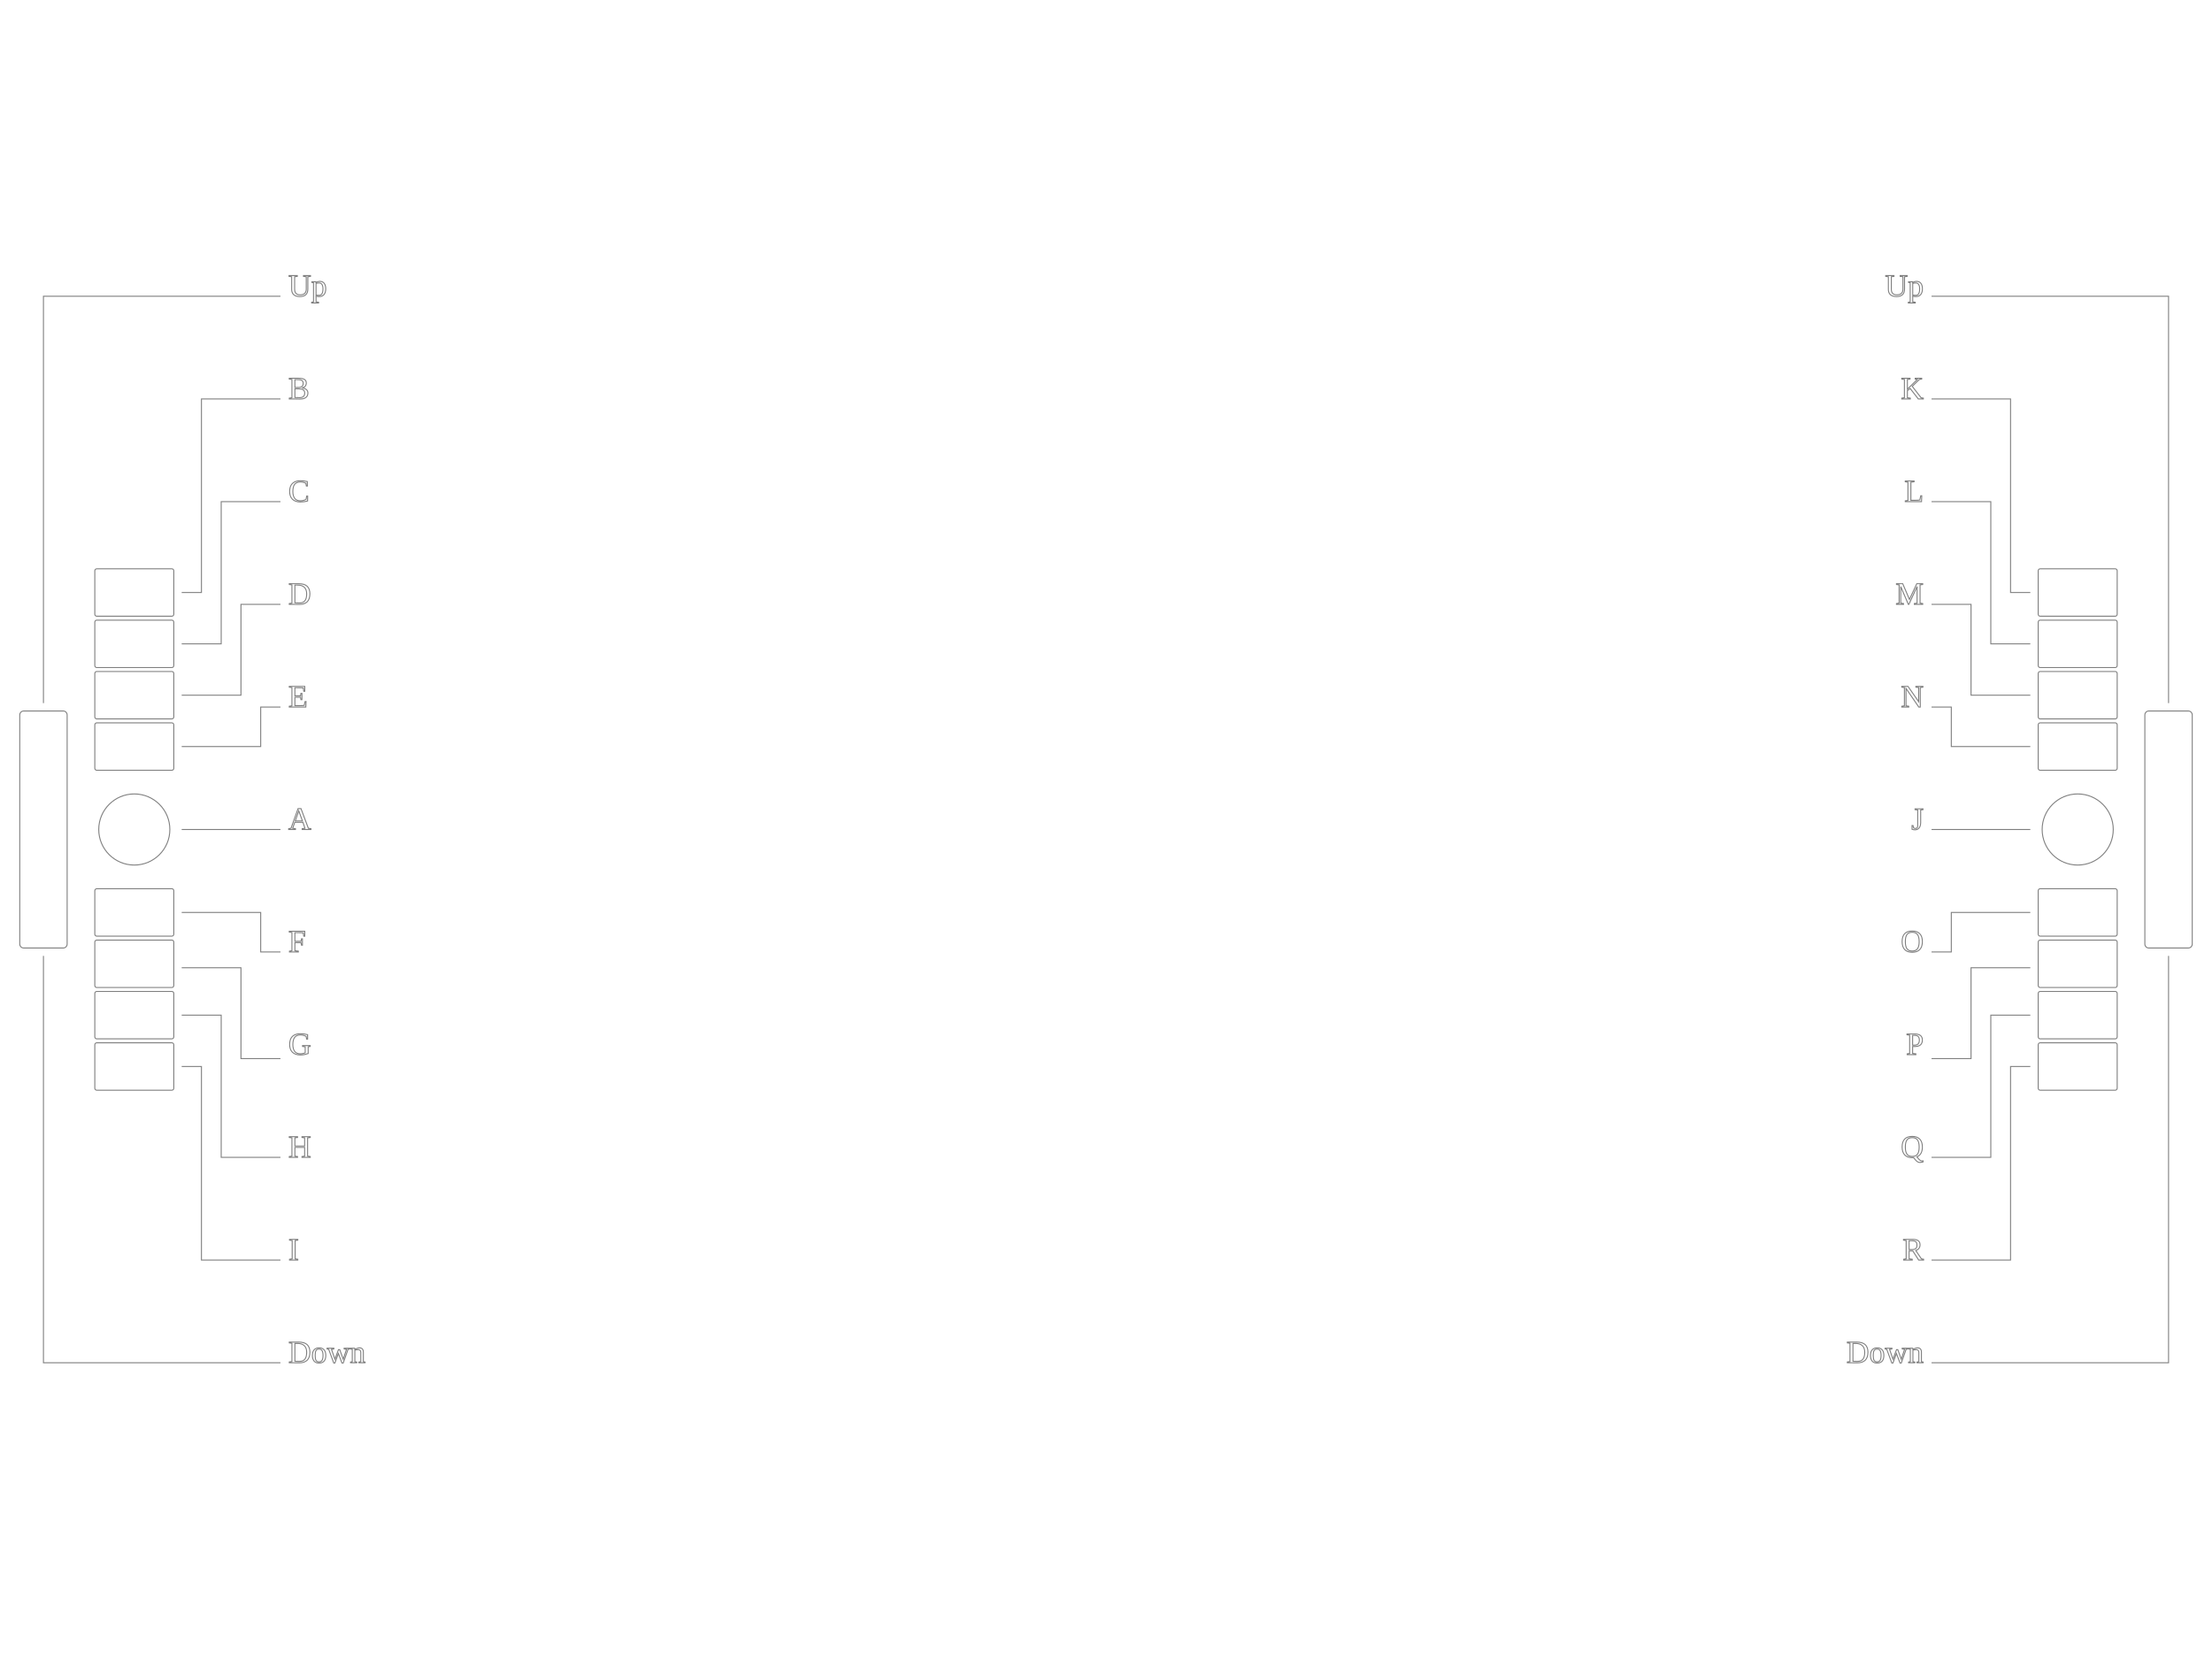
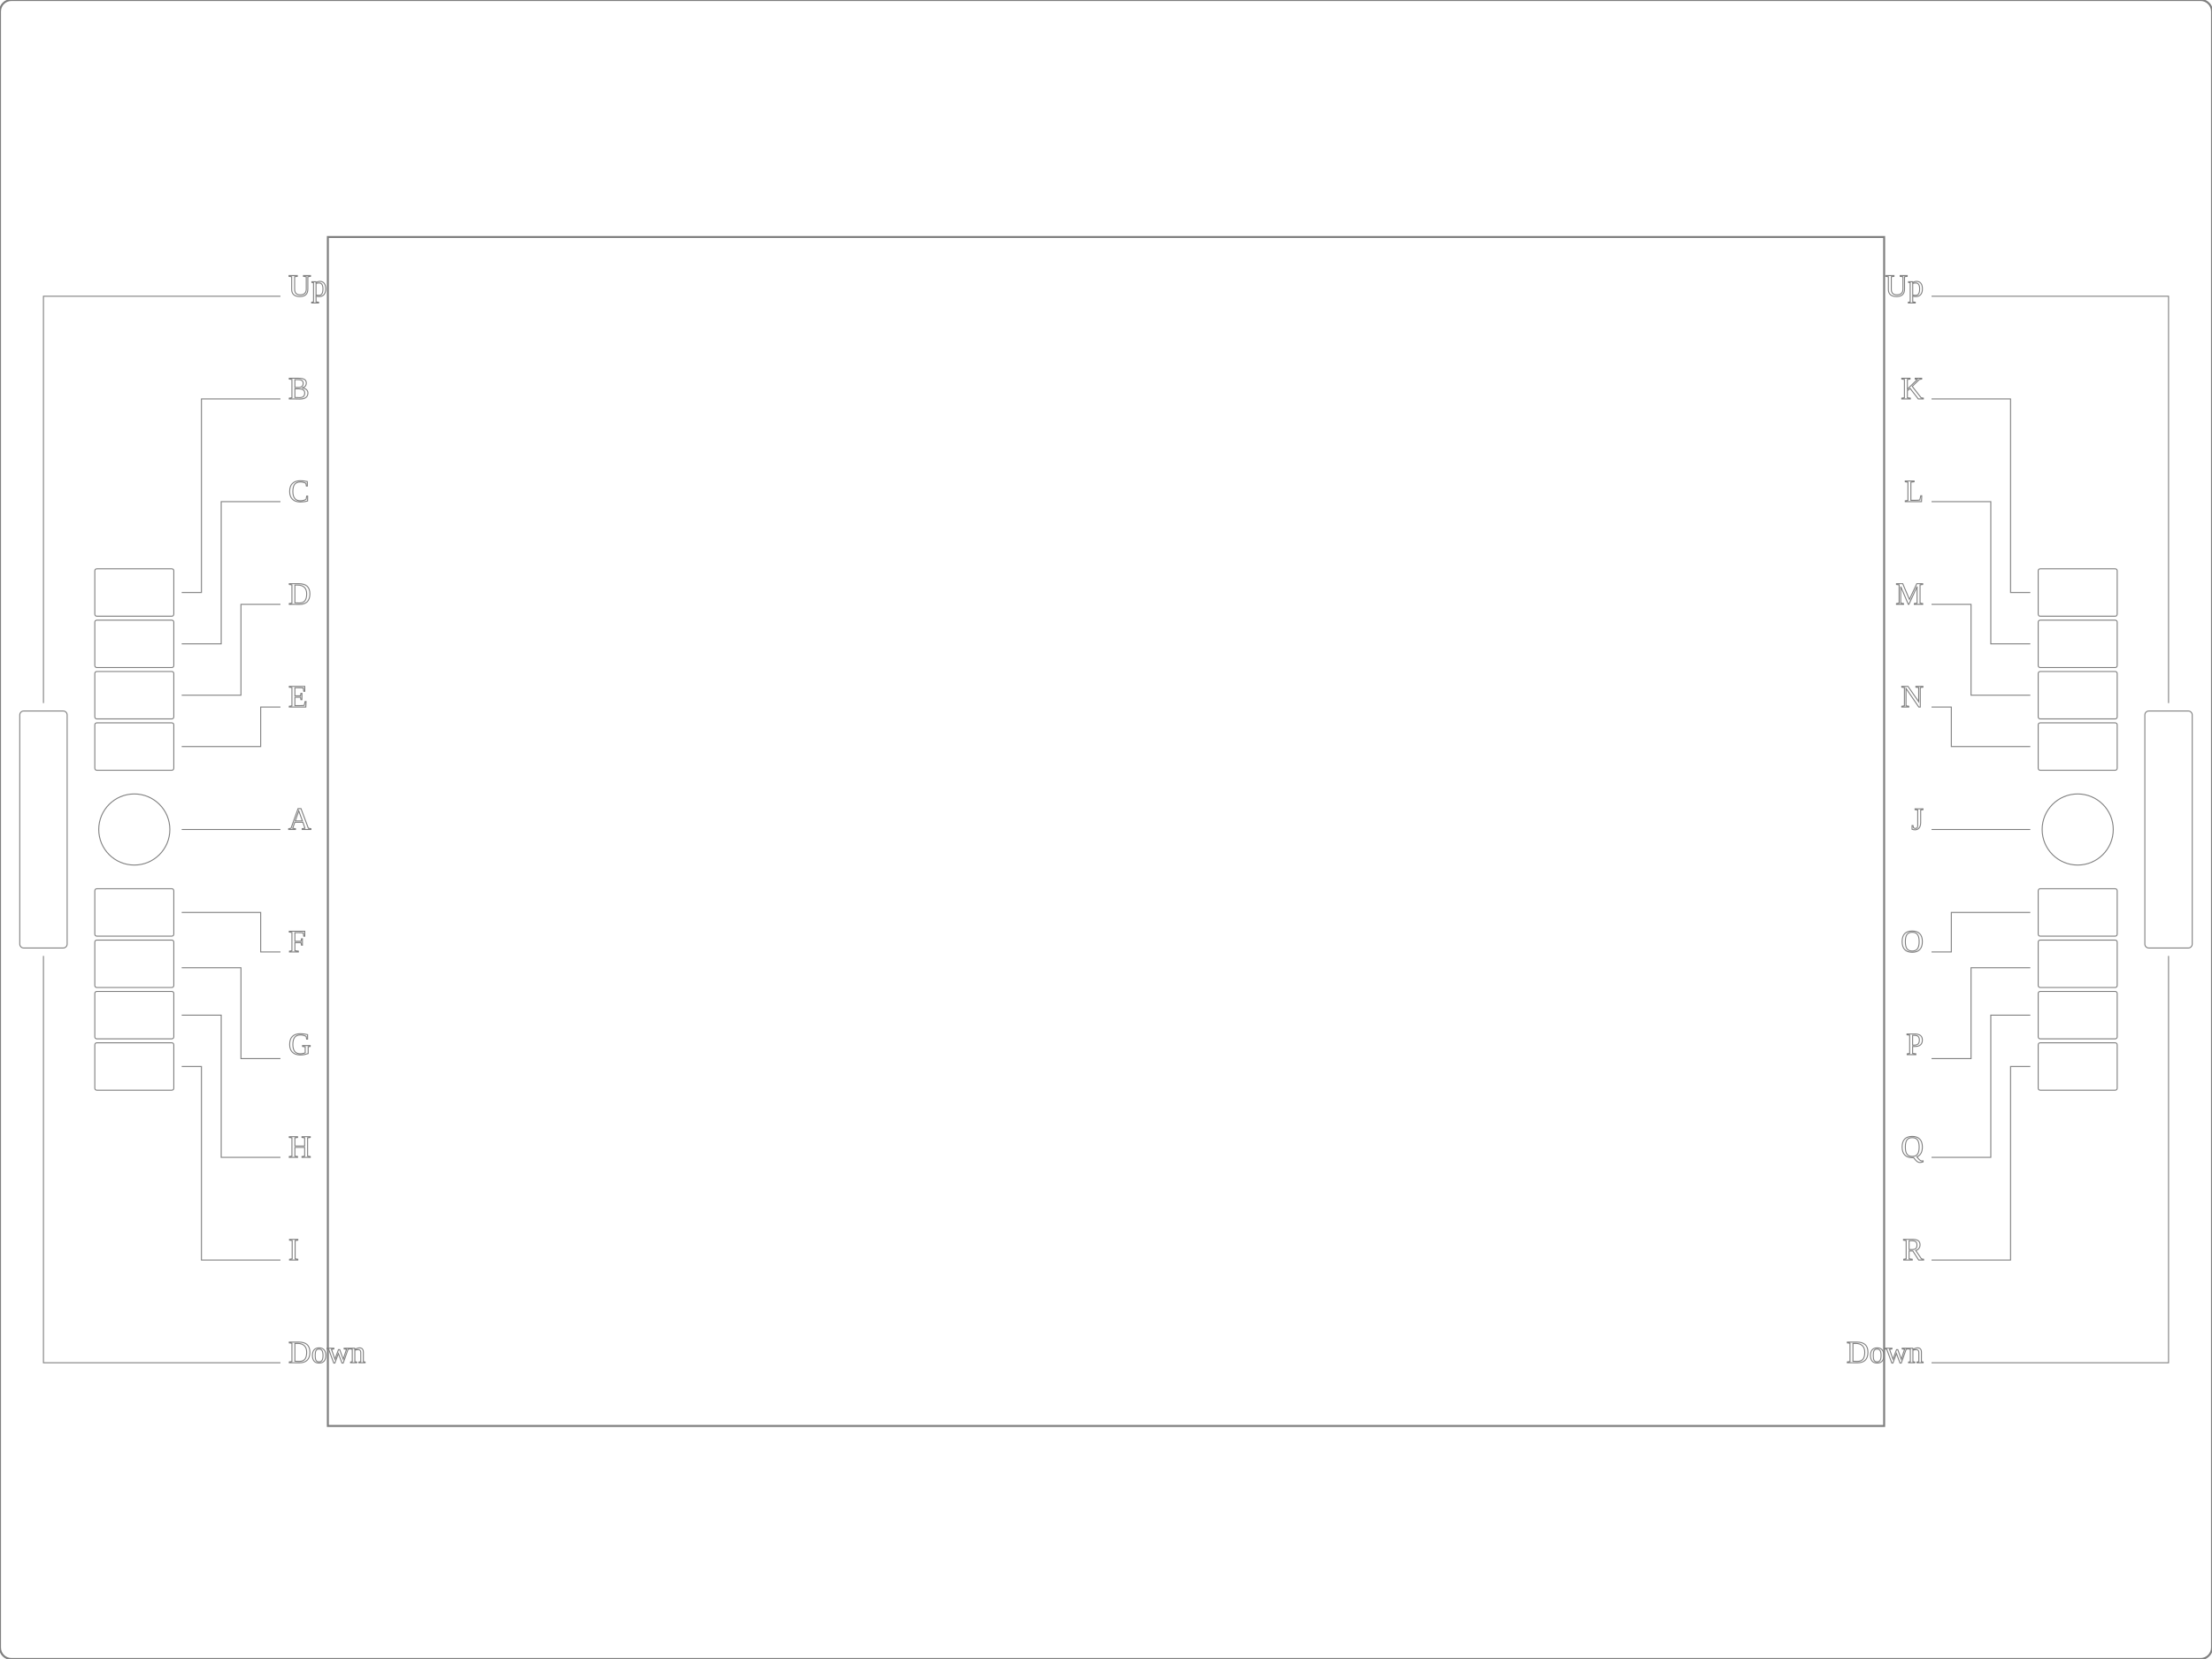
<svg xmlns="http://www.w3.org/2000/svg" version="1.1" style="color:#000000;stroke:#7f7f7f;fill:none;stroke-width:.25;font-size:8" id="cintiq-21ux2" width="560" height="420">
  <g>
    <rect id="ButtonB" class="B Button" rx=".5" ry=".5" x="24" y="144" width="20" height="12" />
    <path id="LeaderB" class="B Leader" d="M 46 150 l 5 0 l 0 -49 l 20 0" />
    <text id="LabelB" class="B Label" x="73" y="101" style="text-anchor:start;">B</text>
  </g>
  <g>
    <rect id="ButtonC" class="C Button" rx=".5" ry=".5" x="24" y="157" width="20" height="12" />
    <path id="LeaderC" class="C Leader" d="M 46 163 l 10 0 l 0 -36 l 15 0" />
    <text id="LabelC" class="C Label" x="73" y="127" style="text-anchor:start;">C</text>
  </g>
  <g>
    <rect id="ButtonD" class="D Button" rx=".5" ry=".5" x="24" y="170" width="20" height="12" />
    <path id="LeaderD" class="D Leader" d="M 46 176 l 15 0 l 0 -23 l 10 0" />
    <text id="LabelD" class="D Label" x="73" y="153" style="text-anchor:start;">D</text>
  </g>
  <g>
    <rect id="ButtonE" class="E Button" rx=".5" ry=".5" x="24" y="183" width="20" height="12" />
    <path id="LeaderE" class="E Leader" d="M 46 189 l 20 0 l 0 -10 l 5 0" />
    <text id="LabelE" class="E Label" x="73" y="179" style="text-anchor:start;">E</text>
  </g>
  <g>
    <circle id="ButtonA" class="A ModeSwitch Button" cx="34" cy="210" r="9" />
    <path id="LeaderA" class="A ModeSwitch Leader" d="M 46 210 l 25 0" />
    <text id="LabelA" class="A ModeSwitch Label" x="73" y="210" style="text-anchor:start;">A</text>
  </g>
  <g>
    <rect id="ButtonF" class="F Button" rx=".5" ry=".5" x="24" y="225" width="20" height="12" />
    <path id="LeaderF" class="F Leader" d="M 46 231 l 20 0 l 0 10 l 5 0" />
    <text id="LabelF" class="F Label" x="73" y="241" style="text-anchor:start;">F</text>
  </g>
  <g>
    <rect id="ButtonG" class="G Button" rx=".5" ry=".5" x="24" y="238" width="20" height="12" />
    <path id="LeaderG" class="G Leader" d="M 46 245 l 15 0 l 0 23 l 10 0" />
    <text id="LabelG" class="G Label" x="73" y="267" style="text-anchor:start;">G</text>
  </g>
  <g>
    <rect id="ButtonH" class="H Button" rx=".5" ry=".5" x="24" y="251" width="20" height="12" />
    <path id="LeaderH" class="H Leader" d="M 46 257 l 10 0 l 0 36 l 15 0" />
    <text id="LabelH" class="H Label" x="73" y="293" style="text-anchor:start;">H</text>
  </g>
  <g>
    <rect id="ButtonI" class="I Button" rx=".5" ry=".5" x="24" y="264" width="20" height="12" />
    <path id="LeaderI" class="I Leader" d="M 46 270 l 5 0 l 0 49 l 20 0" />
    <text id="LabelI" class="I Label" x="73" y="319" style="text-anchor:start;">I</text>
  </g>
  <g>
    <rect id="ButtonK" class="K Button" rx=".5" ry=".5" x="516" y="144" width="20" height="12" />
    <path id="LeaderK" class="K Leader" d="M 514 150 l -5 0 l 0 -49 l -20 0" />
    <text id="LabelK" class="K Label" x="487" y="101" style="text-anchor:end;">K</text>
  </g>
  <g>
    <rect id="ButtonL" class="L Button" rx=".5" ry=".5" x="516" y="157" width="20" height="12" />
    <path id="LeaderL" class="L Leader" d="M 514 163 l -10 0 l 0 -36 l -15 0" />
    <text id="LabelL" class="L Label" x="487" y="127" style="text-anchor:end;">L</text>
  </g>
  <g>
    <rect id="ButtonM" class="M Button" rx=".5" ry=".5" x="516" y="170" width="20" height="12" />
    <path id="LeaderM" class="M Leader" d="M 514 176 l -15 0 l 0 -23 l -10 0" />
    <text id="LabelM" class="M Label" x="487" y="153" style="text-anchor:end;">M</text>
  </g>
  <g>
    <rect id="ButtonN" class="N Button" rx=".5" ry=".5" x="516" y="183" width="20" height="12" />
    <path id="LeaderN" class="N Leader" d="M 514 189 l -20 0 l 0 -10 l -5 0" />
    <text id="LabelN" class="N Label" x="487" y="179" style="text-anchor:end;">N</text>
  </g>
  <g>
    <circle id="ButtonJ" class="J ModeSwitch Button" cx="526" cy="210" r="9" />
    <path id="LeaderJ" class="J ModeSwitch Leader" d="M 514 210 l -25 0" />
    <text id="LabelJ" class="J ModeSwitch Label" x="487" y="210" style="text-anchor:end;">J</text>
  </g>
  <g>
    <rect id="ButtonO" class="O Button" rx=".5" ry=".5" x="516" y="225" width="20" height="12" />
    <path id="LeaderO" class="O Leader" d="M 514 231 l -20 0 l 0 10 l -5 0" />
    <text id="LabelO" class="O Label" x="487" y="241" style="text-anchor:end;">O</text>
  </g>
  <g>
    <rect id="ButtonP" class="P Button" rx=".5" ry=".5" x="516" y="238" width="20" height="12" />
    <path id="LeaderP" class="P Leader" d="M 514 245 l -15 0 l 0 23 l -10 0" />
    <text id="LabelP" class="P Label" x="487" y="267" style="text-anchor:end;">P</text>
  </g>
  <g>
    <rect id="ButtonQ" class="Q Button" rx=".5" ry=".5" x="516" y="251" width="20" height="12" />
    <path id="LeaderQ" class="Q Leader" d="M 514 257 l -10 0 l 0 36 l -15 0" />
    <text id="LabelQ" class="Q Label" x="487" y="293" style="text-anchor:end;">Q</text>
  </g>
  <g>
    <rect id="ButtonR" class="R Button" rx=".5" ry=".5" x="516" y="264" width="20" height="12" />
    <path id="LeaderR" class="R Leader" d="M 514 270 l -5 0 l 0 49 l -20 0" />
    <text id="LabelR" class="R Label" x="487" y="319" style="text-anchor:end;">R</text>
  </g>
  <g>
    <rect id="Strip" class="Strip TouchStrip" x="5" y="180" rx="1" ry="1" width="12" height="60" />
    <path id="LeaderStripUp" class="StripUp Strip Leader" d="M 11 178 l 0 -103 l 60 0" />
    <text id="LabelStripUp" class="StripUp Strip Label" x="73" y="75" style="text-anchor:start;">Up</text>
    <path id="LeaderStripDown" class="StripDown Strip Leader" d="M 11 242 l 0 103 l 60 0" />
    <text id="LabelStripDown" class="StripDown Strip Label" x="73" y="345" style="text-anchor:start;">Down</text>
  </g>
  <g>
    <rect id="Strip2" class="Strip2 TouchStrip" x="543" y="180" rx="1" ry="1" width="12" height="60" />
    <path id="LeaderStrip2Up" class="Strip2Up Strip2 Leader" d="M 549 178 l 0 -103 l -60 0" />
    <text id="LabelStrip2Up" class="Strip2Up Strip2 Label" x="487" y="75" style="text-anchor:end;">Up</text>
    <path id="LeaderStrip2Down" class="Strip2Down Strip2 Leader" d="M 549 242 l 0 103 l -60 0" />
    <text id="LabelStrip2Down" class="Strip2Down Strip2 Label" x="487" y="345" style="text-anchor:end;">Down</text>
  </g>
+   <rect style="fill:none;stroke-width:0.5;stroke-linecap:round;stroke-dasharray:none" class="Outline" id="Outline" width="560" height="420" x="0" y="0" ry="2.901" />
+   <rect style="fill:none;stroke-width:0.5;stroke-linecap:round;stroke-dasharray:none" class="DrawingArea" id="DrawingArea" width="394" height="301" x="83" y="60" />
</svg>
